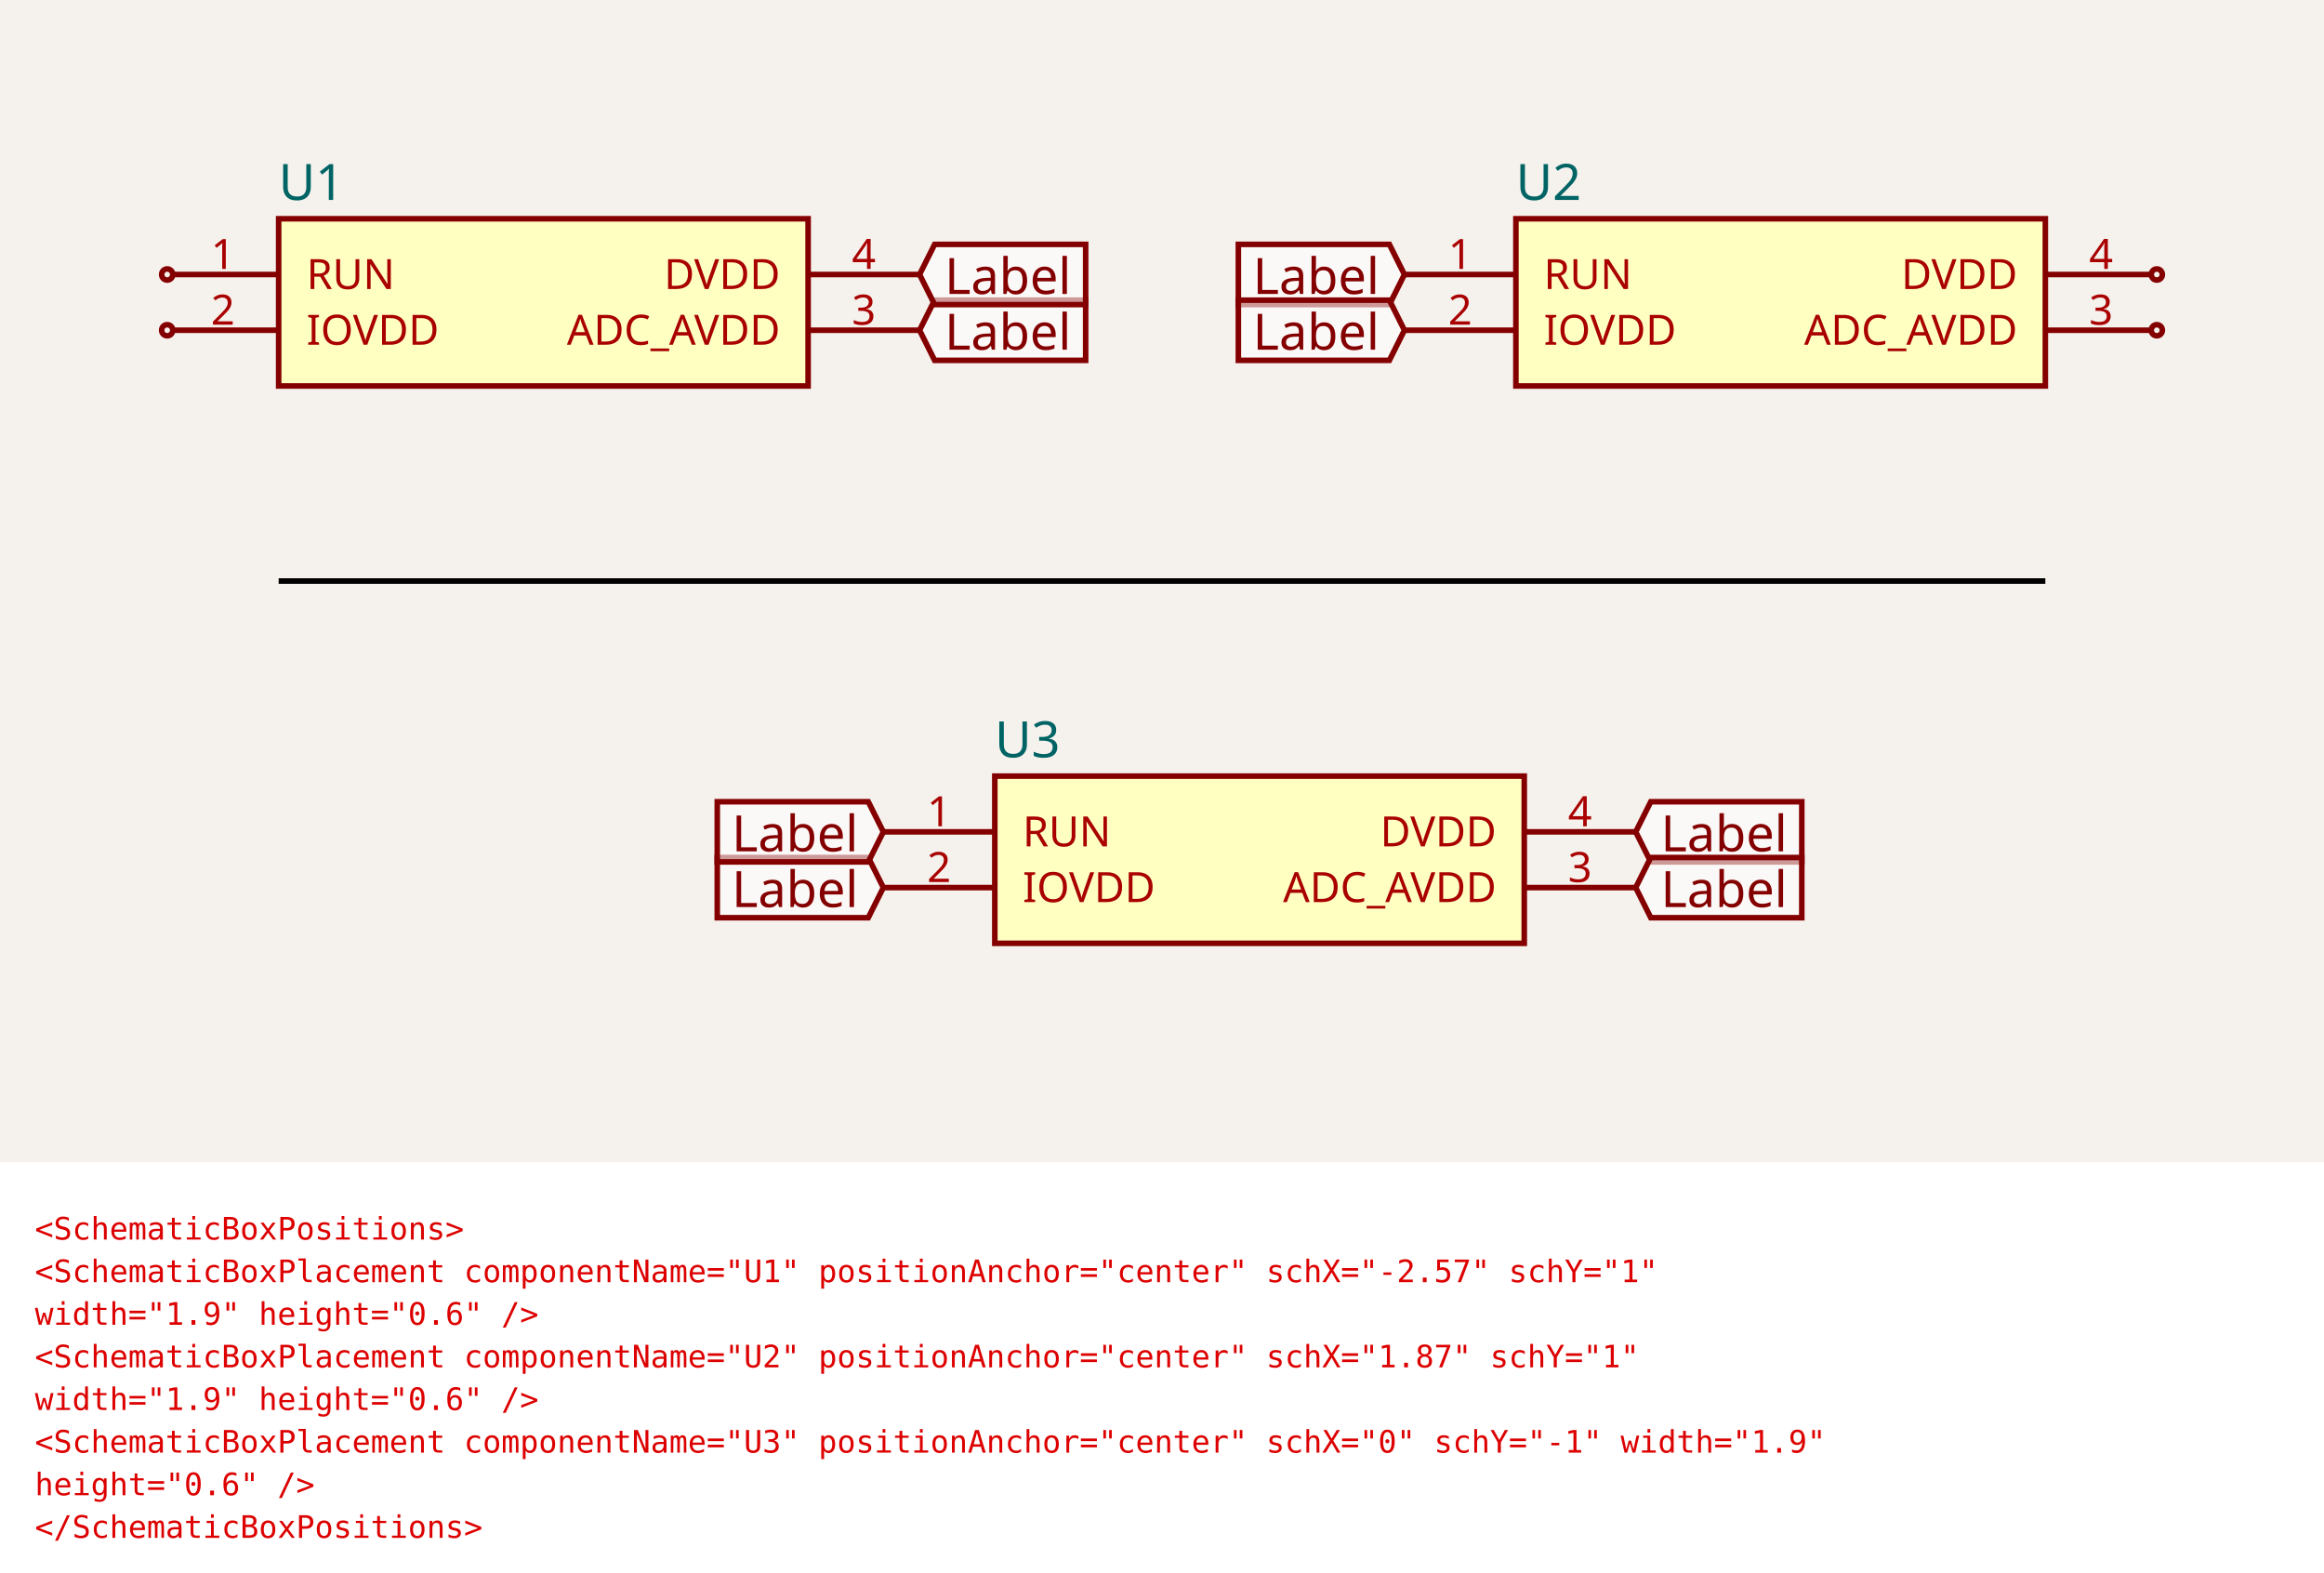
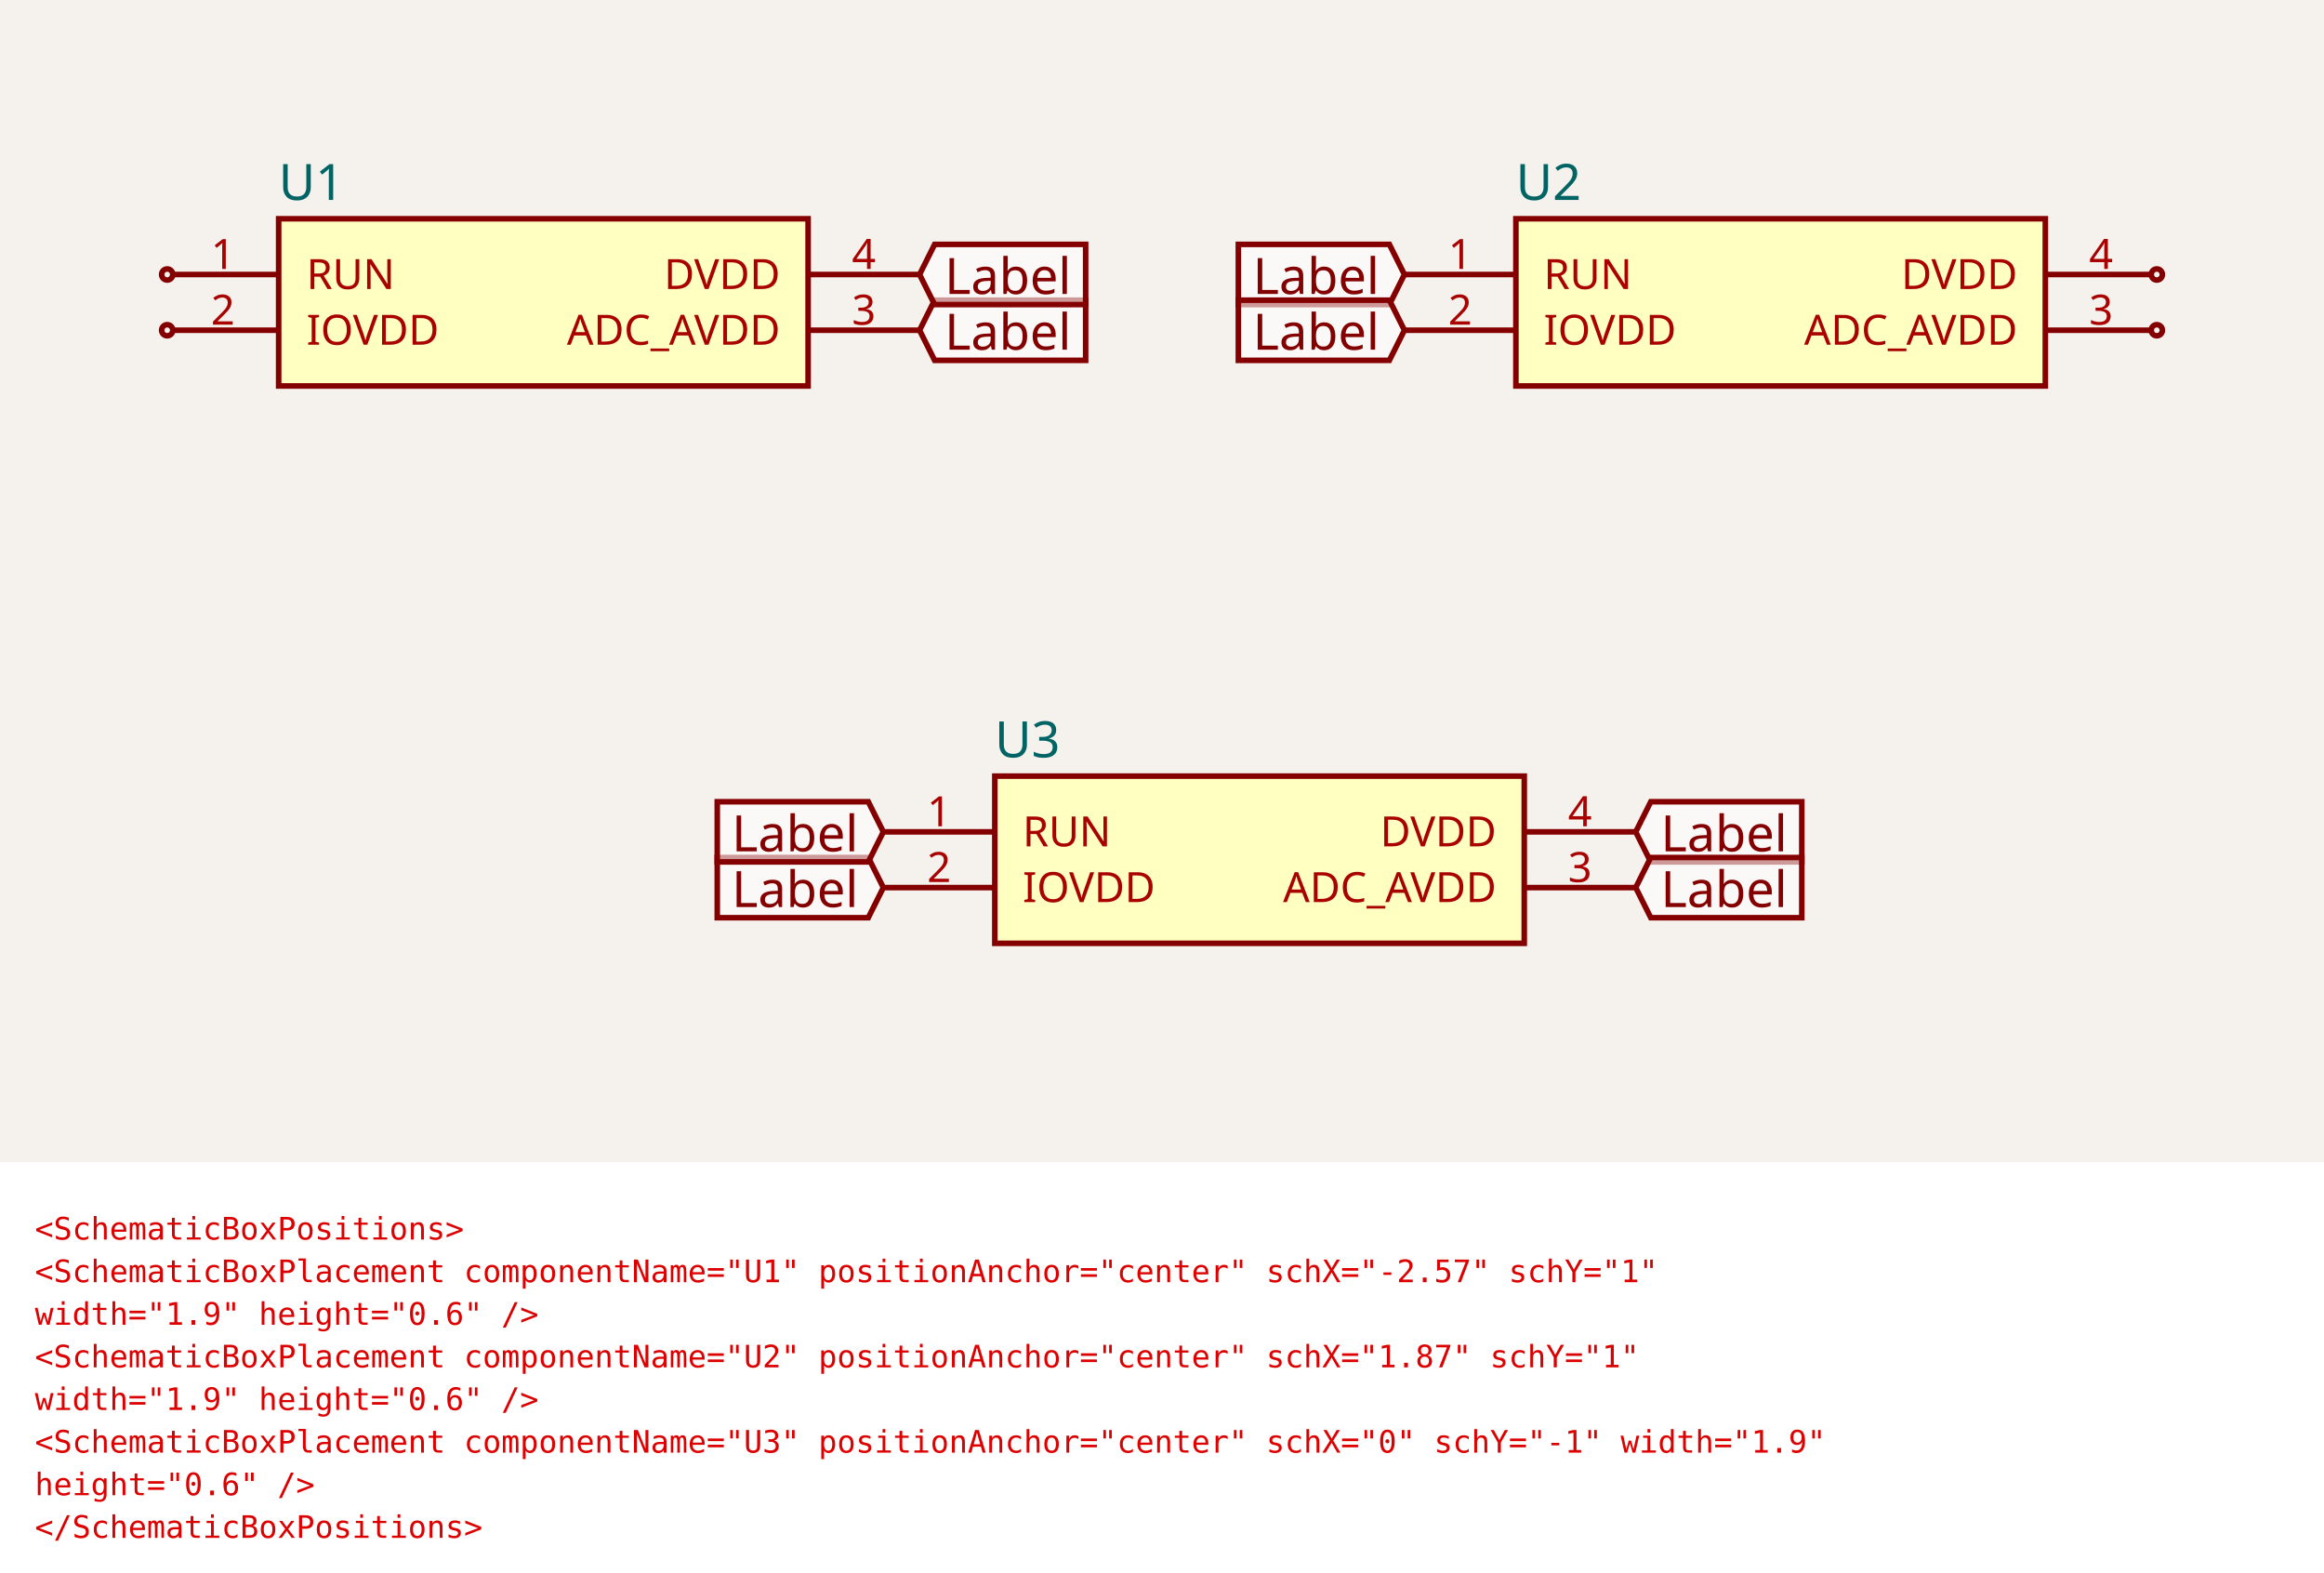
<svg xmlns="http://www.w3.org/2000/svg" width="1200" height="812" viewBox="0 0 1200 812" role="img" aria-label="schematic analysis fixture">
  <g transform="translate(0, 0)">
    <style>
              .boundary { fill: rgb(245, 241, 237); }
              .schematic-boundary { fill: none; stroke: #fff; }
              .component { fill: none; stroke: rgb(132, 0, 0); }
              .chip { fill: rgb(255, 255, 194); stroke: rgb(132, 0, 0); }
              .component-pin { fill: none; stroke: rgb(132, 0, 0); }
              /* Basic per-trace hover fallback */
              .trace:hover {
                filter: invert(1);
              }
              .trace:hover .trace-crossing-outline {
                opacity: 0;
              }
              .trace:hover .trace-junction {
                filter: invert(1);
              }
              /* Net-hover highlighting: when a trace or its overlays are hovered,
                 invert color for all traces (base + overlays) sharing the same
                 subcircuit connectivity key. Also hide crossing outline during hover. */
              
              .text { font-family: sans-serif; fill: rgb(0, 150, 0); }
              .pin-number { fill: rgb(169, 0, 0); }
              .port-label { fill: rgb(0, 100, 100); }
              .component-name { fill: rgb(0, 100, 100); }
            </style>
    <rect class="boundary" x="0" y="0" width="1200" height="600" />
-     <line x1="143.885" y1="300" x2="1056.115" y2="300" stroke="#000000" stroke-width="2.878" data-schematic-line-id="schematic_line_0" />
    <g data-circuit-json-type="schematic_component" data-schematic-component-id="schematic_component_0">
      <rect class="component chip" x="143.885" y="112.95" width="273.381" height="86.331" stroke-width="2.878px" fill="rgb(255, 255, 194)" stroke="rgb(132, 0, 0)" />
      <rect class="component-overlay" x="143.885" y="112.95" width="273.381" height="86.331" fill="transparent" />
      <text x="143.885" y="217.986" fill="#006464" text-anchor="start" dominant-baseline="middle" font-family="sans-serif" font-size="25.899px" transform="rotate(0, 143.8849, 217.9856)" />
      <text x="143.885" y="94.245" fill="#006464" text-anchor="start" dominant-baseline="middle" font-family="sans-serif" font-size="25.899px" transform="rotate(0, 143.8849, 94.2446)">U1</text>
      <line class="component-pin" x1="143.885" y1="141.727" x2="89.209" y2="141.727" stroke-width="2.878px" />
      <g data-schematic-port-id="source_port_0">
        <circle class="component-pin" cx="86.331" cy="141.727" r="2.878" stroke-width="2.878px" />
        <rect x="83.453" y="138.849" width="5.755" height="5.755" opacity="0" />
      </g>
      <text class="pin-number" x="115.108" y="138.849" style="font-family: sans-serif;" fill="rgb(169, 0, 0)" text-anchor="middle" dominant-baseline="auto" font-size="21.583px" transform="">1</text>
      <text class="pin-number" x="158.273" y="141.727" style="font-family: sans-serif;" fill="rgb(169, 0, 0)" text-anchor="start" dominant-baseline="middle" font-size="21.583px" transform="">RUN</text>
      <line class="component-pin" x1="143.885" y1="170.504" x2="89.209" y2="170.504" stroke-width="2.878px" />
      <g data-schematic-port-id="source_port_1">
        <circle class="component-pin" cx="86.331" cy="170.504" r="2.878" stroke-width="2.878px" />
        <rect x="83.453" y="167.626" width="5.755" height="5.755" opacity="0" />
      </g>
      <text class="pin-number" x="115.108" y="167.626" style="font-family: sans-serif;" fill="rgb(169, 0, 0)" text-anchor="middle" dominant-baseline="auto" font-size="21.583px" transform="">2</text>
      <text class="pin-number" x="158.273" y="170.504" style="font-family: sans-serif;" fill="rgb(169, 0, 0)" text-anchor="start" dominant-baseline="middle" font-size="21.583px" transform="">IOVDD</text>
      <line class="component-pin" x1="417.266" y1="170.504" x2="474.82" y2="170.504" stroke-width="2.878px" />
      <g data-schematic-port-id="source_port_2">
        <rect x="471.942" y="167.626" width="5.755" height="5.755" opacity="0" />
      </g>
      <text class="pin-number" x="446.043" y="167.626" style="font-family: sans-serif;" fill="rgb(169, 0, 0)" text-anchor="middle" dominant-baseline="auto" font-size="21.583px" transform="">3</text>
      <text class="pin-number" x="402.878" y="170.504" style="font-family: sans-serif;" fill="rgb(169, 0, 0)" text-anchor="end" dominant-baseline="middle" font-size="21.583px" transform="">ADC_AVDD</text>
      <line class="component-pin" x1="417.266" y1="141.727" x2="474.82" y2="141.727" stroke-width="2.878px" />
      <g data-schematic-port-id="source_port_3">
        <rect x="471.942" y="138.849" width="5.755" height="5.755" opacity="0" />
      </g>
      <text class="pin-number" x="446.043" y="138.849" style="font-family: sans-serif;" fill="rgb(169, 0, 0)" text-anchor="middle" dominant-baseline="auto" font-size="21.583px" transform="">4</text>
      <text class="pin-number" x="402.878" y="141.727" style="font-family: sans-serif;" fill="rgb(169, 0, 0)" text-anchor="end" dominant-baseline="middle" font-size="21.583px" transform="">DVDD</text>
    </g>
    <g data-circuit-json-type="schematic_component" data-schematic-component-id="schematic_component_1">
      <rect class="component chip" x="782.734" y="112.95" width="273.381" height="86.331" stroke-width="2.878px" fill="rgb(255, 255, 194)" stroke="rgb(132, 0, 0)" />
      <rect class="component-overlay" x="782.734" y="112.95" width="273.381" height="86.331" fill="transparent" />
      <text x="782.734" y="217.986" fill="#006464" text-anchor="start" dominant-baseline="middle" font-family="sans-serif" font-size="25.899px" transform="rotate(0, 782.7338, 217.9856)" />
      <text x="782.734" y="94.245" fill="#006464" text-anchor="start" dominant-baseline="middle" font-family="sans-serif" font-size="25.899px" transform="rotate(0, 782.7338, 94.2446)">U2</text>
      <line class="component-pin" x1="782.734" y1="141.727" x2="725.18" y2="141.727" stroke-width="2.878px" />
      <g data-schematic-port-id="source_port_4">
        <rect x="722.302" y="138.849" width="5.755" height="5.755" opacity="0" />
      </g>
      <text class="pin-number" x="753.957" y="138.849" style="font-family: sans-serif;" fill="rgb(169, 0, 0)" text-anchor="middle" dominant-baseline="auto" font-size="21.583px" transform="">1</text>
      <text class="pin-number" x="797.122" y="141.727" style="font-family: sans-serif;" fill="rgb(169, 0, 0)" text-anchor="start" dominant-baseline="middle" font-size="21.583px" transform="">RUN</text>
      <line class="component-pin" x1="782.734" y1="170.504" x2="725.18" y2="170.504" stroke-width="2.878px" />
      <g data-schematic-port-id="source_port_5">
        <rect x="722.302" y="167.626" width="5.755" height="5.755" opacity="0" />
      </g>
      <text class="pin-number" x="753.957" y="167.626" style="font-family: sans-serif;" fill="rgb(169, 0, 0)" text-anchor="middle" dominant-baseline="auto" font-size="21.583px" transform="">2</text>
      <text class="pin-number" x="797.122" y="170.504" style="font-family: sans-serif;" fill="rgb(169, 0, 0)" text-anchor="start" dominant-baseline="middle" font-size="21.583px" transform="">IOVDD</text>
      <line class="component-pin" x1="1056.115" y1="170.504" x2="1110.791" y2="170.504" stroke-width="2.878px" />
      <g data-schematic-port-id="source_port_6">
        <circle class="component-pin" cx="1113.669" cy="170.504" r="2.878" stroke-width="2.878px" />
        <rect x="1110.791" y="167.626" width="5.755" height="5.755" opacity="0" />
      </g>
      <text class="pin-number" x="1084.892" y="167.626" style="font-family: sans-serif;" fill="rgb(169, 0, 0)" text-anchor="middle" dominant-baseline="auto" font-size="21.583px" transform="">3</text>
      <text class="pin-number" x="1041.727" y="170.504" style="font-family: sans-serif;" fill="rgb(169, 0, 0)" text-anchor="end" dominant-baseline="middle" font-size="21.583px" transform="">ADC_AVDD</text>
      <line class="component-pin" x1="1056.115" y1="141.727" x2="1110.791" y2="141.727" stroke-width="2.878px" />
      <g data-schematic-port-id="source_port_7">
        <circle class="component-pin" cx="1113.669" cy="141.727" r="2.878" stroke-width="2.878px" />
        <rect x="1110.791" y="138.849" width="5.755" height="5.755" opacity="0" />
      </g>
      <text class="pin-number" x="1084.892" y="138.849" style="font-family: sans-serif;" fill="rgb(169, 0, 0)" text-anchor="middle" dominant-baseline="auto" font-size="21.583px" transform="">4</text>
      <text class="pin-number" x="1041.727" y="141.727" style="font-family: sans-serif;" fill="rgb(169, 0, 0)" text-anchor="end" dominant-baseline="middle" font-size="21.583px" transform="">DVDD</text>
    </g>
    <g data-circuit-json-type="schematic_component" data-schematic-component-id="schematic_component_2">
      <rect class="component chip" x="513.669" y="400.719" width="273.381" height="86.331" stroke-width="2.878px" fill="rgb(255, 255, 194)" stroke="rgb(132, 0, 0)" />
      <rect class="component-overlay" x="513.669" y="400.719" width="273.381" height="86.331" fill="transparent" />
      <text x="513.669" y="505.755" fill="#006464" text-anchor="start" dominant-baseline="middle" font-family="sans-serif" font-size="25.899px" transform="rotate(0, 513.6691, 505.7554)" />
      <text x="513.669" y="382.014" fill="#006464" text-anchor="start" dominant-baseline="middle" font-family="sans-serif" font-size="25.899px" transform="rotate(0, 513.6691, 382.0144)">U3</text>
      <line class="component-pin" x1="513.669" y1="429.496" x2="456.115" y2="429.496" stroke-width="2.878px" />
      <g data-schematic-port-id="source_port_8">
        <rect x="453.237" y="426.619" width="5.755" height="5.755" opacity="0" />
      </g>
      <text class="pin-number" x="484.892" y="426.619" style="font-family: sans-serif;" fill="rgb(169, 0, 0)" text-anchor="middle" dominant-baseline="auto" font-size="21.583px" transform="">1</text>
      <text class="pin-number" x="528.058" y="429.496" style="font-family: sans-serif;" fill="rgb(169, 0, 0)" text-anchor="start" dominant-baseline="middle" font-size="21.583px" transform="">RUN</text>
      <line class="component-pin" x1="513.669" y1="458.273" x2="456.115" y2="458.273" stroke-width="2.878px" />
      <g data-schematic-port-id="source_port_9">
        <rect x="453.237" y="455.396" width="5.755" height="5.755" opacity="0" />
      </g>
      <text class="pin-number" x="484.892" y="455.396" style="font-family: sans-serif;" fill="rgb(169, 0, 0)" text-anchor="middle" dominant-baseline="auto" font-size="21.583px" transform="">2</text>
      <text class="pin-number" x="528.058" y="458.273" style="font-family: sans-serif;" fill="rgb(169, 0, 0)" text-anchor="start" dominant-baseline="middle" font-size="21.583px" transform="">IOVDD</text>
      <line class="component-pin" x1="787.05" y1="458.273" x2="844.604" y2="458.273" stroke-width="2.878px" />
      <g data-schematic-port-id="source_port_10">
        <rect x="841.727" y="455.396" width="5.755" height="5.755" opacity="0" />
      </g>
      <text class="pin-number" x="815.827" y="455.396" style="font-family: sans-serif;" fill="rgb(169, 0, 0)" text-anchor="middle" dominant-baseline="auto" font-size="21.583px" transform="">3</text>
      <text class="pin-number" x="772.662" y="458.273" style="font-family: sans-serif;" fill="rgb(169, 0, 0)" text-anchor="end" dominant-baseline="middle" font-size="21.583px" transform="">ADC_AVDD</text>
      <line class="component-pin" x1="787.05" y1="429.496" x2="844.604" y2="429.496" stroke-width="2.878px" />
      <g data-schematic-port-id="source_port_11">
        <rect x="841.727" y="426.619" width="5.755" height="5.755" opacity="0" />
      </g>
      <text class="pin-number" x="815.827" y="426.619" style="font-family: sans-serif;" fill="rgb(169, 0, 0)" text-anchor="middle" dominant-baseline="auto" font-size="21.583px" transform="">4</text>
      <text class="pin-number" x="772.662" y="429.496" style="font-family: sans-serif;" fill="rgb(169, 0, 0)" text-anchor="end" dominant-baseline="middle" font-size="21.583px" transform="">DVDD</text>
    </g>
    <g class="schematic-port-hover" data-schematic-port-id="source_port_0">
      <circle cx="86.331" cy="141.727" r="5.755" fill="red" opacity="0" />
    </g>
    <g class="schematic-port-hover" data-schematic-port-id="source_port_1">
      <circle cx="86.331" cy="170.504" r="5.755" fill="red" opacity="0" />
    </g>
    <g class="schematic-port-hover" data-schematic-port-id="source_port_2">
      <circle cx="474.82" cy="170.504" r="5.755" fill="red" opacity="0" />
    </g>
    <g class="schematic-port-hover" data-schematic-port-id="source_port_3">
      <circle cx="474.82" cy="141.727" r="5.755" fill="red" opacity="0" />
    </g>
    <g class="schematic-port-hover" data-schematic-port-id="source_port_4">
      <circle cx="725.18" cy="141.727" r="5.755" fill="red" opacity="0" />
    </g>
    <g class="schematic-port-hover" data-schematic-port-id="source_port_5">
      <circle cx="725.18" cy="170.504" r="5.755" fill="red" opacity="0" />
    </g>
    <g class="schematic-port-hover" data-schematic-port-id="source_port_6">
      <circle cx="1113.669" cy="170.504" r="5.755" fill="red" opacity="0" />
    </g>
    <g class="schematic-port-hover" data-schematic-port-id="source_port_7">
      <circle cx="1113.669" cy="141.727" r="5.755" fill="red" opacity="0" />
    </g>
    <g class="schematic-port-hover" data-schematic-port-id="source_port_8">
      <circle cx="456.115" cy="429.496" r="5.755" fill="red" opacity="0" />
    </g>
    <g class="schematic-port-hover" data-schematic-port-id="source_port_9">
      <circle cx="456.115" cy="458.273" r="5.755" fill="red" opacity="0" />
    </g>
    <g class="schematic-port-hover" data-schematic-port-id="source_port_10">
      <circle cx="844.604" cy="458.273" r="5.755" fill="red" opacity="0" />
    </g>
    <g class="schematic-port-hover" data-schematic-port-id="source_port_11">
      <circle cx="844.604" cy="429.496" r="5.755" fill="red" opacity="0" />
    </g>
    <path class="net-label" d="     M 474.82,170.504     L 482.59,154.964     L 560.576,154.964     L 560.576,186.043     L 482.59,186.043     Z   " fill="rgba(255, 255, 255, 0.6)" stroke="rgb(132, 0, 0)" stroke-width="2.878px" />
    <text class="net-label-text" x="487.77" y="170.504" fill="rgb(132, 0, 0)" text-anchor="start" dominant-baseline="central" font-family="sans-serif" font-variant-numeric="tabular-nums" font-size="25.899px" transform="">Label</text>
    <path class="net-label" d="     M 456.115,458.273     L 448.345,473.813     L 370.36,473.813     L 370.36,442.734     L 448.345,442.734     Z   " fill="rgba(255, 255, 255, 0.6)" stroke="rgb(132, 0, 0)" stroke-width="2.878px" />
    <text class="net-label-text" x="443.165" y="458.273" fill="rgb(132, 0, 0)" text-anchor="end" dominant-baseline="central" font-family="sans-serif" font-variant-numeric="tabular-nums" font-size="25.899px" transform="">Label</text>
    <path class="net-label" d="     M 474.82,141.727     L 482.59,126.187     L 560.576,126.187     L 560.576,157.266     L 482.59,157.266     Z   " fill="rgba(255, 255, 255, 0.6)" stroke="rgb(132, 0, 0)" stroke-width="2.878px" />
    <text class="net-label-text" x="487.77" y="141.727" fill="rgb(132, 0, 0)" text-anchor="start" dominant-baseline="central" font-family="sans-serif" font-variant-numeric="tabular-nums" font-size="25.899px" transform="">Label</text>
    <path class="net-label" d="     M 456.115,429.496     L 448.345,445.036     L 370.36,445.036     L 370.36,413.957     L 448.345,413.957     Z   " fill="rgba(255, 255, 255, 0.6)" stroke="rgb(132, 0, 0)" stroke-width="2.878px" />
    <text class="net-label-text" x="443.165" y="429.496" fill="rgb(132, 0, 0)" text-anchor="end" dominant-baseline="central" font-family="sans-serif" font-variant-numeric="tabular-nums" font-size="25.899px" transform="">Label</text>
    <path class="net-label" d="     M 725.18,141.727     L 717.41,157.266     L 639.424,157.266     L 639.424,126.187     L 717.41,126.187     Z   " fill="rgba(255, 255, 255, 0.6)" stroke="rgb(132, 0, 0)" stroke-width="2.878px" />
    <text class="net-label-text" x="712.23" y="141.727" fill="rgb(132, 0, 0)" text-anchor="end" dominant-baseline="central" font-family="sans-serif" font-variant-numeric="tabular-nums" font-size="25.899px" transform="">Label</text>
    <path class="net-label" d="     M 844.604,429.496     L 852.374,413.957     L 930.36,413.957     L 930.36,445.036     L 852.374,445.036     Z   " fill="rgba(255, 255, 255, 0.6)" stroke="rgb(132, 0, 0)" stroke-width="2.878px" />
    <text class="net-label-text" x="857.554" y="429.496" fill="rgb(132, 0, 0)" text-anchor="start" dominant-baseline="central" font-family="sans-serif" font-variant-numeric="tabular-nums" font-size="25.899px" transform="">Label</text>
    <path class="net-label" d="     M 725.18,170.504     L 717.41,186.043     L 639.424,186.043     L 639.424,154.964     L 717.41,154.964     Z   " fill="rgba(255, 255, 255, 0.6)" stroke="rgb(132, 0, 0)" stroke-width="2.878px" />
    <text class="net-label-text" x="712.23" y="170.504" fill="rgb(132, 0, 0)" text-anchor="end" dominant-baseline="central" font-family="sans-serif" font-variant-numeric="tabular-nums" font-size="25.899px" transform="">Label</text>
    <path class="net-label" d="     M 844.604,458.273     L 852.374,442.734     L 930.36,442.734     L 930.36,473.813     L 852.374,473.813     Z   " fill="rgba(255, 255, 255, 0.6)" stroke="rgb(132, 0, 0)" stroke-width="2.878px" />
    <text class="net-label-text" x="857.554" y="458.273" fill="rgb(132, 0, 0)" text-anchor="start" dominant-baseline="central" font-family="sans-serif" font-variant-numeric="tabular-nums" font-size="25.899px" transform="">Label</text>
  </g>
  <g transform="translate(0, 600) scale(1, 1) translate(0, 0)">
    <rect width="100%" height="100%" fill="#fff" />
    <text x="18" y="40" fill="#d00" font-family="Menlo, Consolas, monospace" font-size="16">
      <tspan x="18" dy="0">&lt;SchematicBoxPositions&gt;</tspan>
      <tspan x="18" dy="22">&lt;SchematicBoxPlacement componentName="U1" positionAnchor="center" schX="-2.57" schY="1"</tspan>
      <tspan x="18" dy="22">  width="1.9" height="0.6" /&gt;</tspan>
      <tspan x="18" dy="22">&lt;SchematicBoxPlacement componentName="U2" positionAnchor="center" schX="1.87" schY="1"</tspan>
      <tspan x="18" dy="22">  width="1.9" height="0.6" /&gt;</tspan>
      <tspan x="18" dy="22">&lt;SchematicBoxPlacement componentName="U3" positionAnchor="center" schX="0" schY="-1" width="1.9"</tspan>
      <tspan x="18" dy="22">  height="0.6" /&gt;</tspan>
      <tspan x="18" dy="22">&lt;/SchematicBoxPositions&gt;</tspan>
    </text>
  </g>
</svg>
